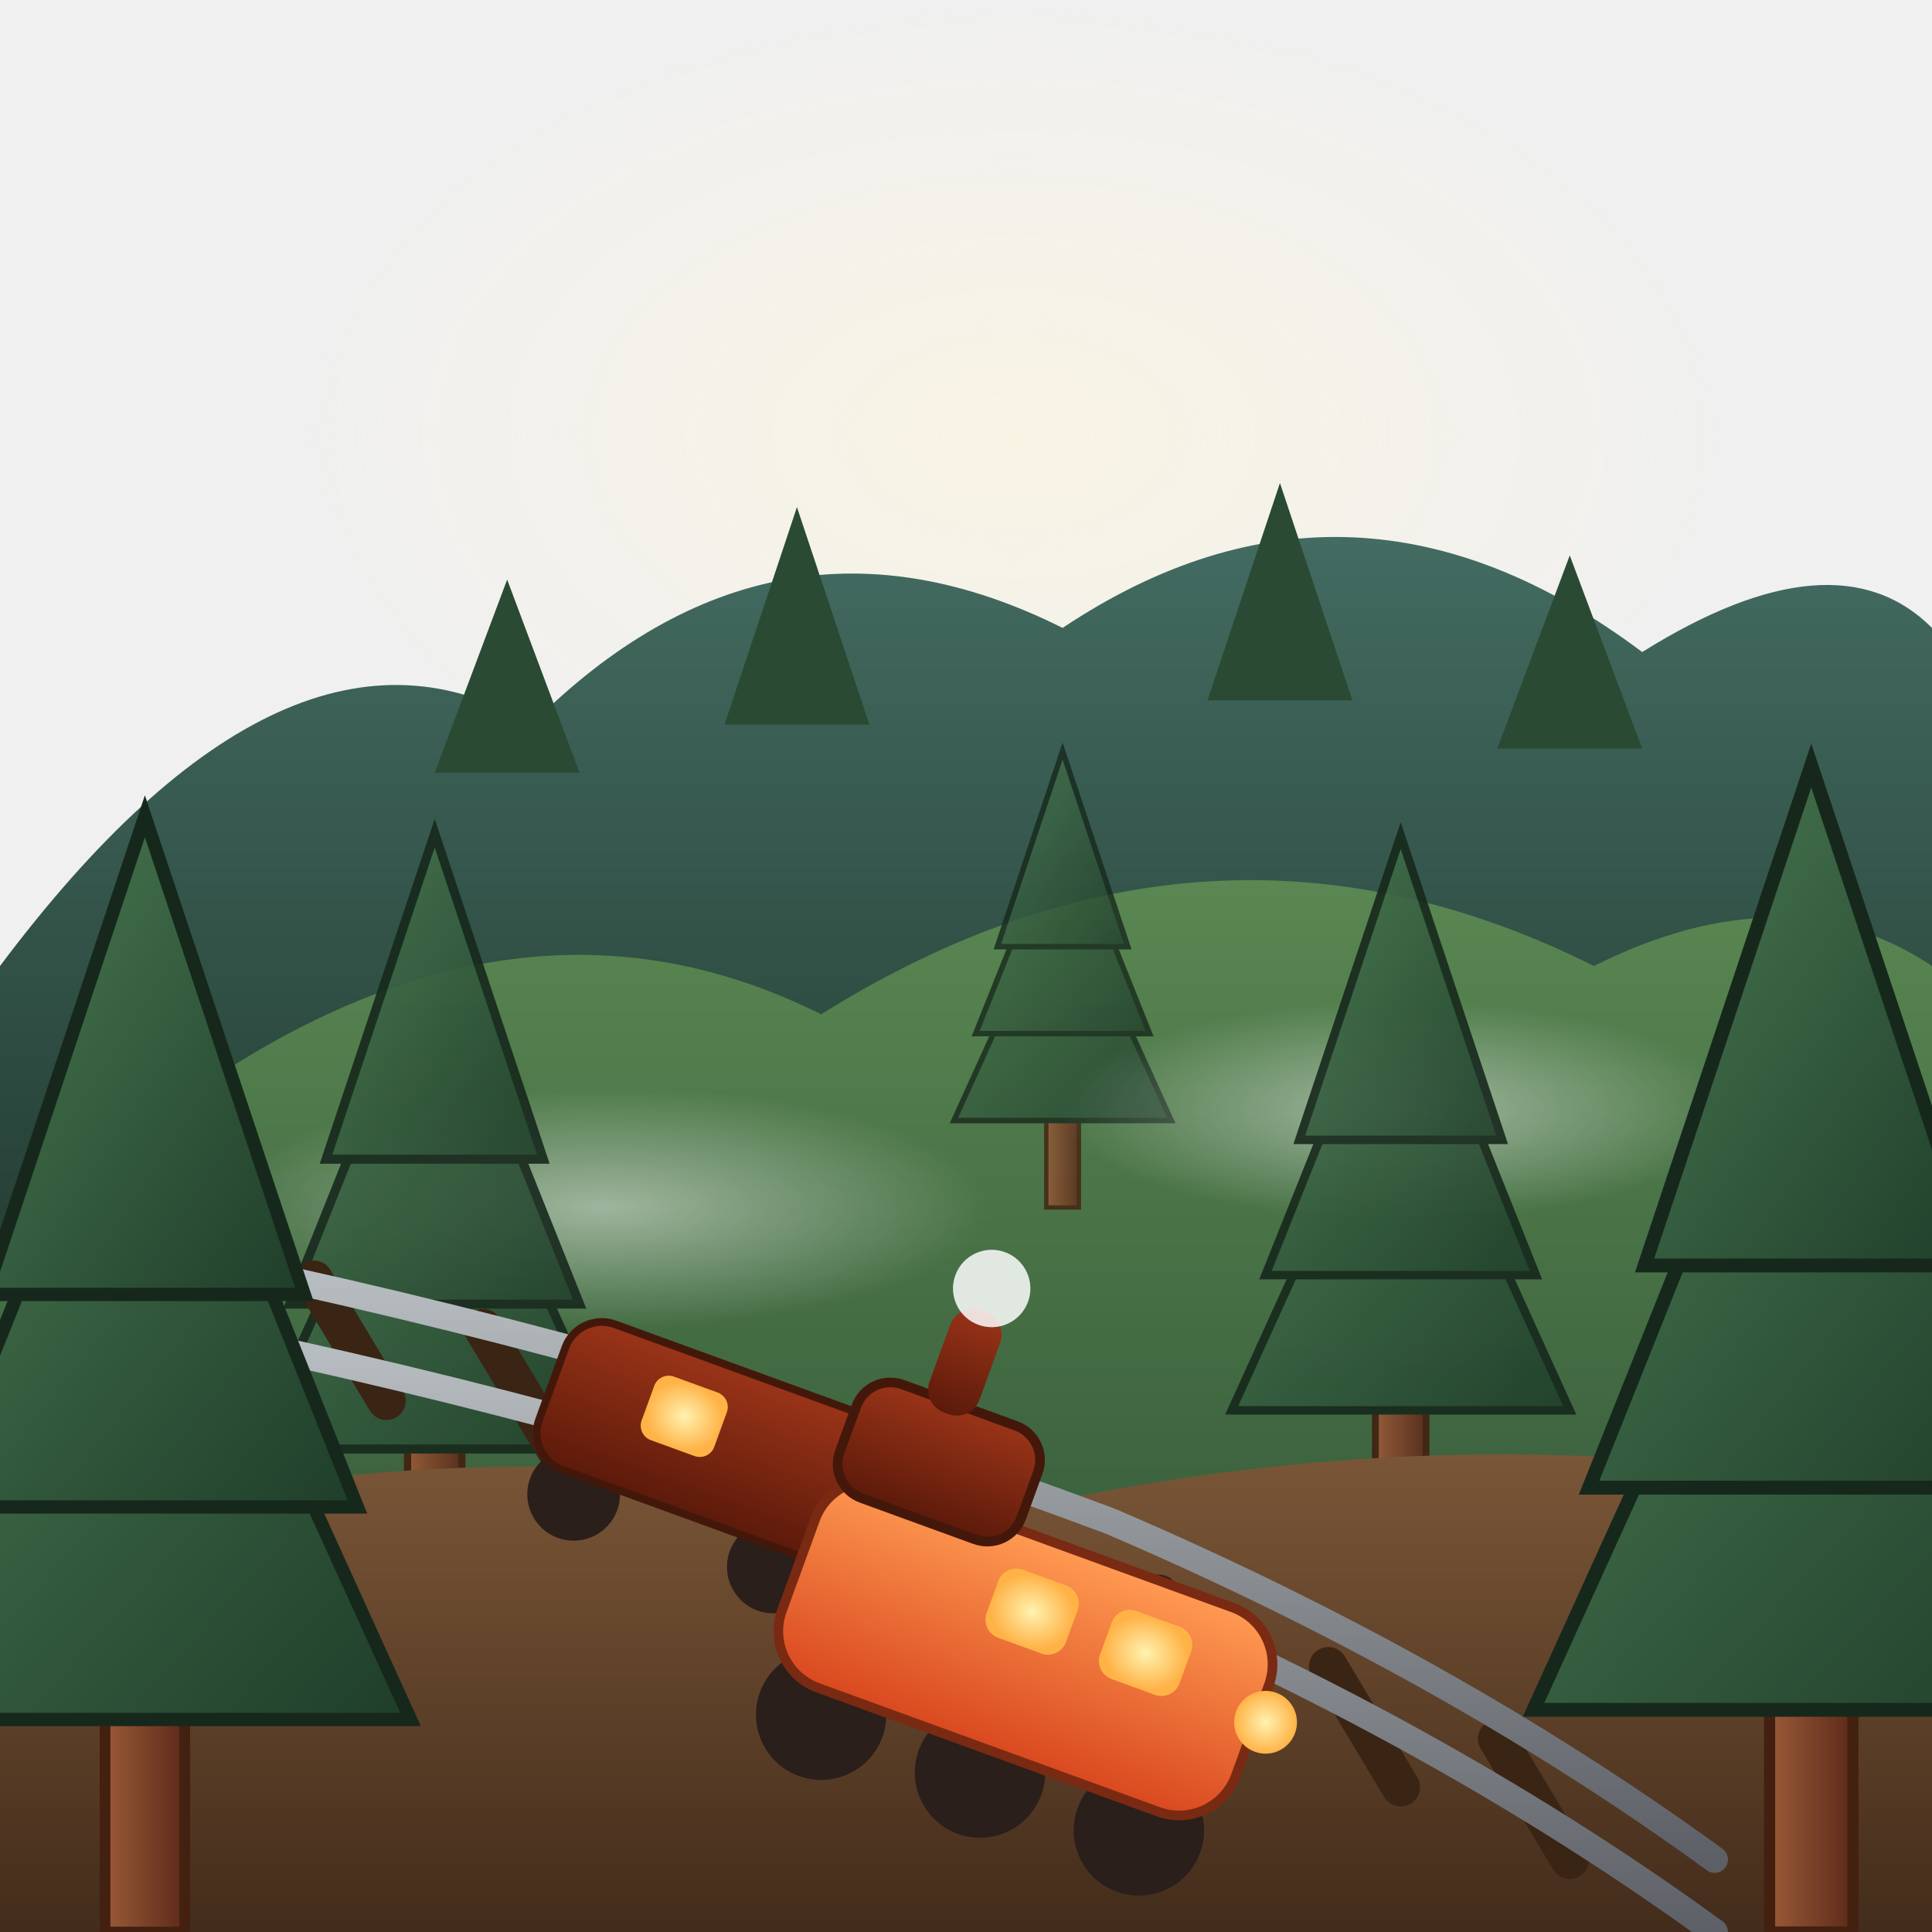
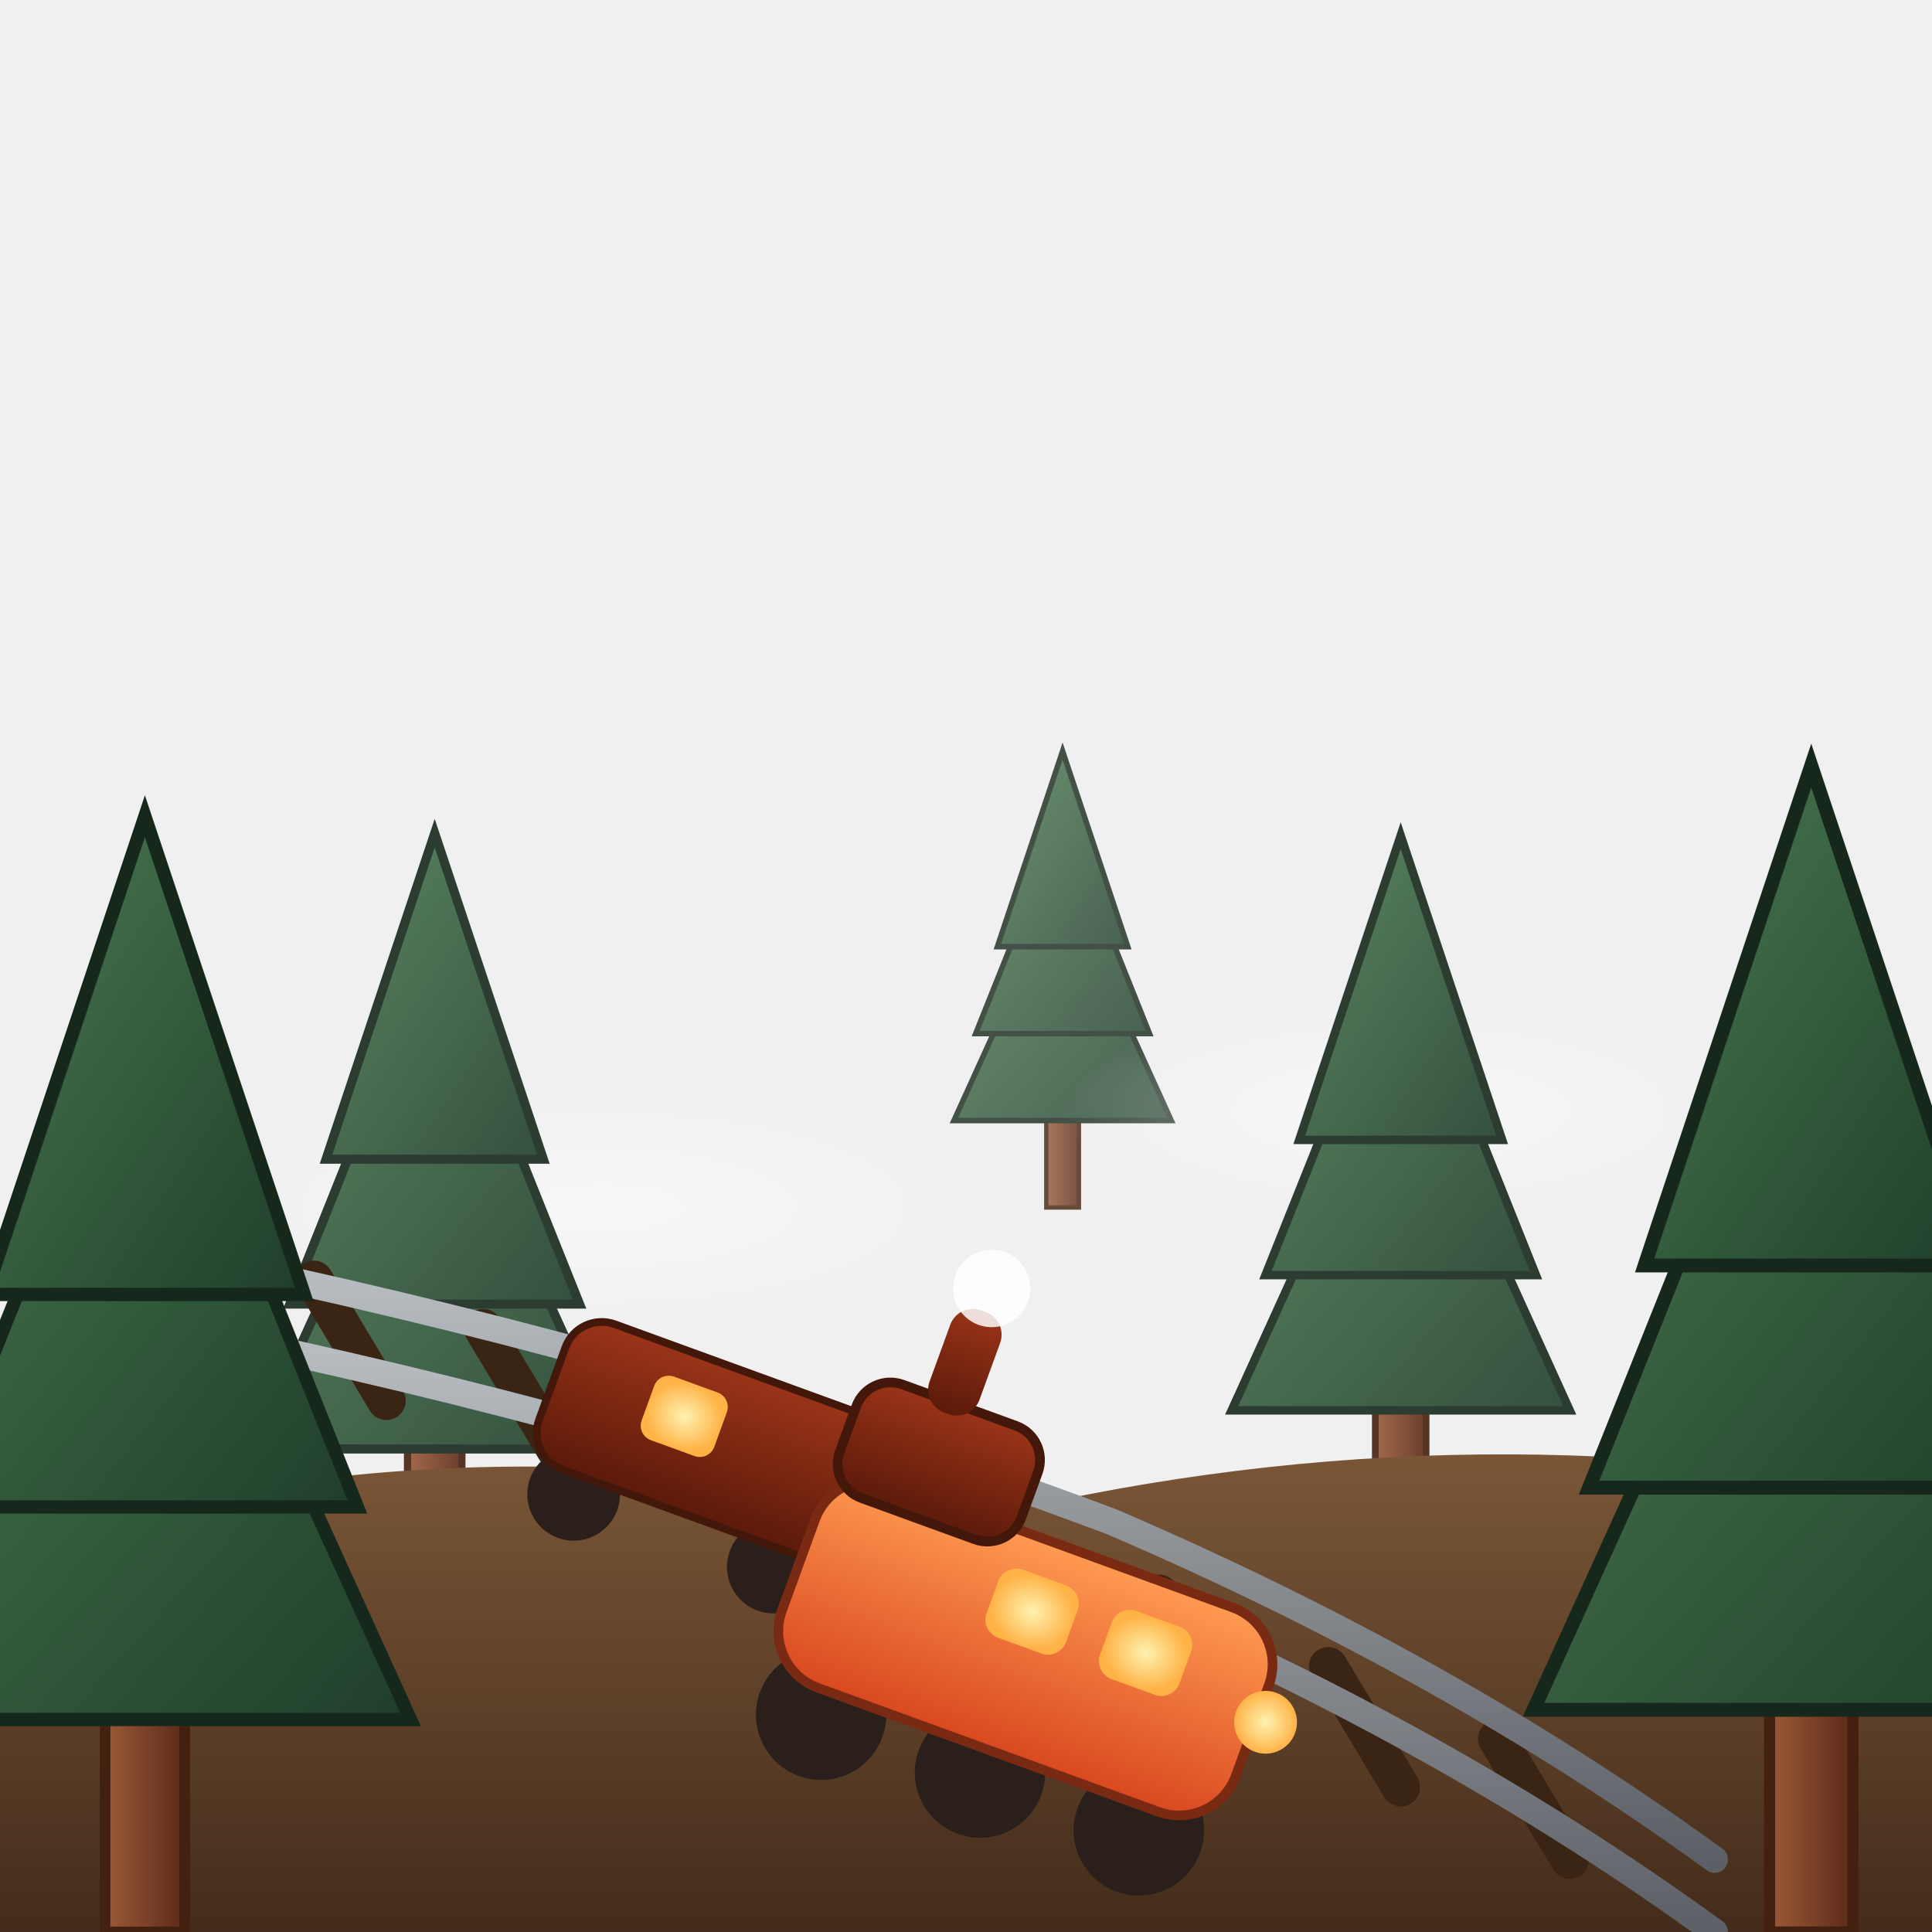
<svg xmlns="http://www.w3.org/2000/svg" viewBox="0 0 80 80">
  <defs>
    <linearGradient id="farMtn" x1="0" y1="0" x2="0" y2="1">
      <stop offset="0" stop-color="#436b61" />
      <stop offset="1" stop-color="#223a30" />
    </linearGradient>
    <linearGradient id="midMtn" x1="0" y1="0" x2="0" y2="1">
      <stop offset="0" stop-color="#5a8752" />
      <stop offset="1" stop-color="#355a3a" />
    </linearGradient>
    <linearGradient id="groundGrad" x1="0" y1="0" x2="0" y2="1">
      <stop offset="0" stop-color="#7a5637" />
      <stop offset="1" stop-color="#432c1b" />
    </linearGradient>
    <linearGradient id="trunkGrad" x1="0" y1="0" x2="1" y2="0">
      <stop offset="0" stop-color="#9a5a37" />
      <stop offset="1" stop-color="#5c2a1a" />
    </linearGradient>
    <linearGradient id="foliageGrad" x1="0" y1="0" x2="1" y2="1">
      <stop offset="0" stop-color="#4a7a52" />
      <stop offset="1" stop-color="#1f3e2a" />
    </linearGradient>
    <linearGradient id="railGrad" x1="0" y1="0" x2="0" y2="1">
      <stop offset="0" stop-color="#b7bcc0" />
      <stop offset="1" stop-color="#5c6066" />
    </linearGradient>
    <linearGradient id="trainBody" x1="0" y1="0" x2="0" y2="1">
      <stop offset="0" stop-color="#ff9a52" />
      <stop offset="1" stop-color="#d9481f" />
    </linearGradient>
    <linearGradient id="trainRoof" x1="0" y1="0" x2="0" y2="1">
      <stop offset="0" stop-color="#9a3418" />
      <stop offset="1" stop-color="#5c1a0a" />
    </linearGradient>
    <radialGradient id="windowGlow" cx="0.5" cy="0.5" r="0.5">
      <stop offset="0" stop-color="#fff2b0" />
      <stop offset="1" stop-color="#ffb347" />
    </radialGradient>
    <radialGradient id="mistGrad" cx="0.5" cy="0.5" r="0.5">
      <stop offset="0" stop-color="#ffffff" stop-opacity="0.55" />
      <stop offset="1" stop-color="#ffffff" stop-opacity="0" />
    </radialGradient>
    <radialGradient id="lightGlow" cx="0.5" cy="0.5" r="0.5">
      <stop offset="0" stop-color="#fff6da" stop-opacity="0.55" />
      <stop offset="1" stop-color="#fff6da" stop-opacity="0" />
    </radialGradient>
    <g id="cypress">
      <rect x="-1.5" y="30" width="3" height="10" fill="url(#trunkGrad)" stroke="#43200f" stroke-width="0.4" />
      <path d="M-10,32 L0,10 L10,32 Z" fill="url(#foliageGrad)" stroke="#16281c" stroke-width="0.5" />
      <path d="M-8,24 L0,4 L8,24 Z" fill="url(#foliageGrad)" stroke="#16281c" stroke-width="0.5" />
      <path d="M-6,16 L0,-2 L6,16 Z" fill="url(#foliageGrad)" stroke="#16281c" stroke-width="0.5" />
    </g>
  </defs>
-   <ellipse cx="42" cy="18" rx="30" ry="18" fill="url(#lightGlow)">
-     <animate attributeName="opacity" values="0.5;0.9;0.5" dur="4s" repeatCount="indefinite" />
-   </ellipse>
-   <path d="M0,40 Q12,24 22,30 Q32,20 44,26 Q56,18 68,27 Q76,22 80,26 L80,55 L0,55 Z" fill="url(#farMtn)" />
-   <path d="M18,32 L21,24 L24,32 Z" fill="#2a4a33" />
-   <path d="M30,30 L33,21 L36,30 Z" fill="#2a4a33" />
-   <path d="M50,29 L53,20 L56,29 Z" fill="#2a4a33" />
-   <path d="M62,31 L65,23 L68,31 Z" fill="#2a4a33" />
-   <path d="M0,52 Q18,34 34,42 Q50,32 66,40 Q74,36 80,40 L80,68 L0,68 Z" fill="url(#midMtn)" />
  <use href="#cypress" transform="translate(44,32) scale(0.45)" opacity="0.8" />
  <g opacity="0.85">
    <ellipse cx="25" cy="50" rx="16" ry="5" fill="url(#mistGrad)">
      <animateTransform attributeName="transform" type="translate" values="-3,0;3,0;-3,0" dur="9s" repeatCount="indefinite" />
    </ellipse>
    <ellipse cx="58" cy="46" rx="14" ry="4.5" fill="url(#mistGrad)">
      <animateTransform attributeName="transform" type="translate" values="3,0;-3,0;3,0" dur="7s" repeatCount="indefinite" />
    </ellipse>
  </g>
  <use href="#cypress" transform="translate(18,36) scale(0.75)" opacity="0.9" />
  <use href="#cypress" transform="translate(58,36) scale(0.7)" opacity="0.9" />
  <path d="M0,64 Q20,58 40,63 Q60,58 80,62 L80,80 L0,80 Z" fill="url(#groundGrad)" />
  <g stroke-linecap="round">
    <line x1="13" y1="53" x2="16" y2="58" stroke="#3a2414" stroke-width="1.6" />
    <line x1="20" y1="55" x2="23" y2="60" stroke="#3a2414" stroke-width="1.6" />
    <line x1="27" y1="57" x2="30" y2="62" stroke="#3a2414" stroke-width="1.6" />
    <line x1="34" y1="60" x2="37" y2="65" stroke="#3a2414" stroke-width="1.6" />
    <line x1="41" y1="63" x2="44" y2="68" stroke="#3a2414" stroke-width="1.6" />
    <line x1="48" y1="66" x2="51" y2="71" stroke="#3a2414" stroke-width="1.6" />
    <line x1="55" y1="69" x2="58" y2="74" stroke="#3a2414" stroke-width="1.6" />
    <line x1="62" y1="72" x2="65" y2="77" stroke="#3a2414" stroke-width="1.6" />
    <path d="M12,53 Q30,57 46,63 Q60,69 71,77" fill="none" stroke="url(#railGrad)" stroke-width="1.1" />
    <path d="M12,56 Q30,60 46,66 Q60,72 71,80" fill="none" stroke="url(#railGrad)" stroke-width="1.1" />
  </g>
  <g transform="translate(31,56) rotate(20) scale(0.8)">
    <circle cx="-6" cy="10" r="2.4" fill="#2a1f1a" />
    <circle cx="5" cy="10" r="2.4" fill="#2a1f1a" />
    <rect x="-9" y="1" width="18" height="8" rx="2" fill="url(#trainRoof)" stroke="#43180a" stroke-width="0.4" />
    <rect x="-4" y="2.5" width="4" height="3.5" rx="0.8" fill="url(#windowGlow)" />
  </g>
  <g transform="translate(44,64) rotate(20)">
    <g>
      <animateTransform attributeName="transform" type="translate" values="0,0;1.2,0.3;0,0" dur="1.6s" repeatCount="indefinite" />
      <circle cx="-7" cy="10" r="2.7" fill="#2a1f1a" />
      <circle cx="0" cy="10" r="2.7" fill="#2a1f1a" />
      <circle cx="7" cy="10" r="2.7" fill="#2a1f1a" />
      <rect x="-10" y="0" width="20" height="9" rx="2.5" fill="url(#trainBody)" stroke="#7a2a12" stroke-width="0.4" />
      <rect x="-10" y="-4" width="8" height="5" rx="1.5" fill="url(#trainRoof)" stroke="#43180a" stroke-width="0.4" />
      <rect x="-7.5" y="-8" width="2.2" height="4.5" rx="1" fill="url(#trainRoof)" />
      <rect x="-2" y="1.5" width="3.5" height="3" rx="0.8" fill="url(#windowGlow)" />
      <rect x="3" y="1.5" width="3.5" height="3" rx="0.8" fill="url(#windowGlow)" />
      <circle cx="10.4" cy="4" r="1.3" fill="url(#windowGlow)" />
      <circle cx="-6.4" cy="-9" r="1.6" fill="#ffffff" opacity="0.6">
        <animateTransform attributeName="transform" type="translate" values="0,0;-1,-6;-2,-10" dur="2.2s" repeatCount="indefinite" />
        <animate attributeName="opacity" values="0.6;0.3;0" dur="2.2s" repeatCount="indefinite" />
        <animate attributeName="r" values="1.2;2.2;3" dur="2.2s" repeatCount="indefinite" />
      </circle>
      <circle cx="-6.4" cy="-9" r="1.6" fill="#ffffff" opacity="0.6">
        <animateTransform attributeName="transform" type="translate" values="0,0;-1,-6;-2,-10" dur="2.2s" begin="-1.1s" repeatCount="indefinite" />
        <animate attributeName="opacity" values="0.6;0.3;0" dur="2.2s" begin="-1.1s" repeatCount="indefinite" />
        <animate attributeName="r" values="1.2;2.2;3" dur="2.2s" begin="-1.1s" repeatCount="indefinite" />
      </circle>
    </g>
  </g>
  <use href="#cypress" transform="translate(6,36) scale(1.1)" />
  <use href="#cypress" transform="translate(75,34) scale(1.15)" />
</svg>
